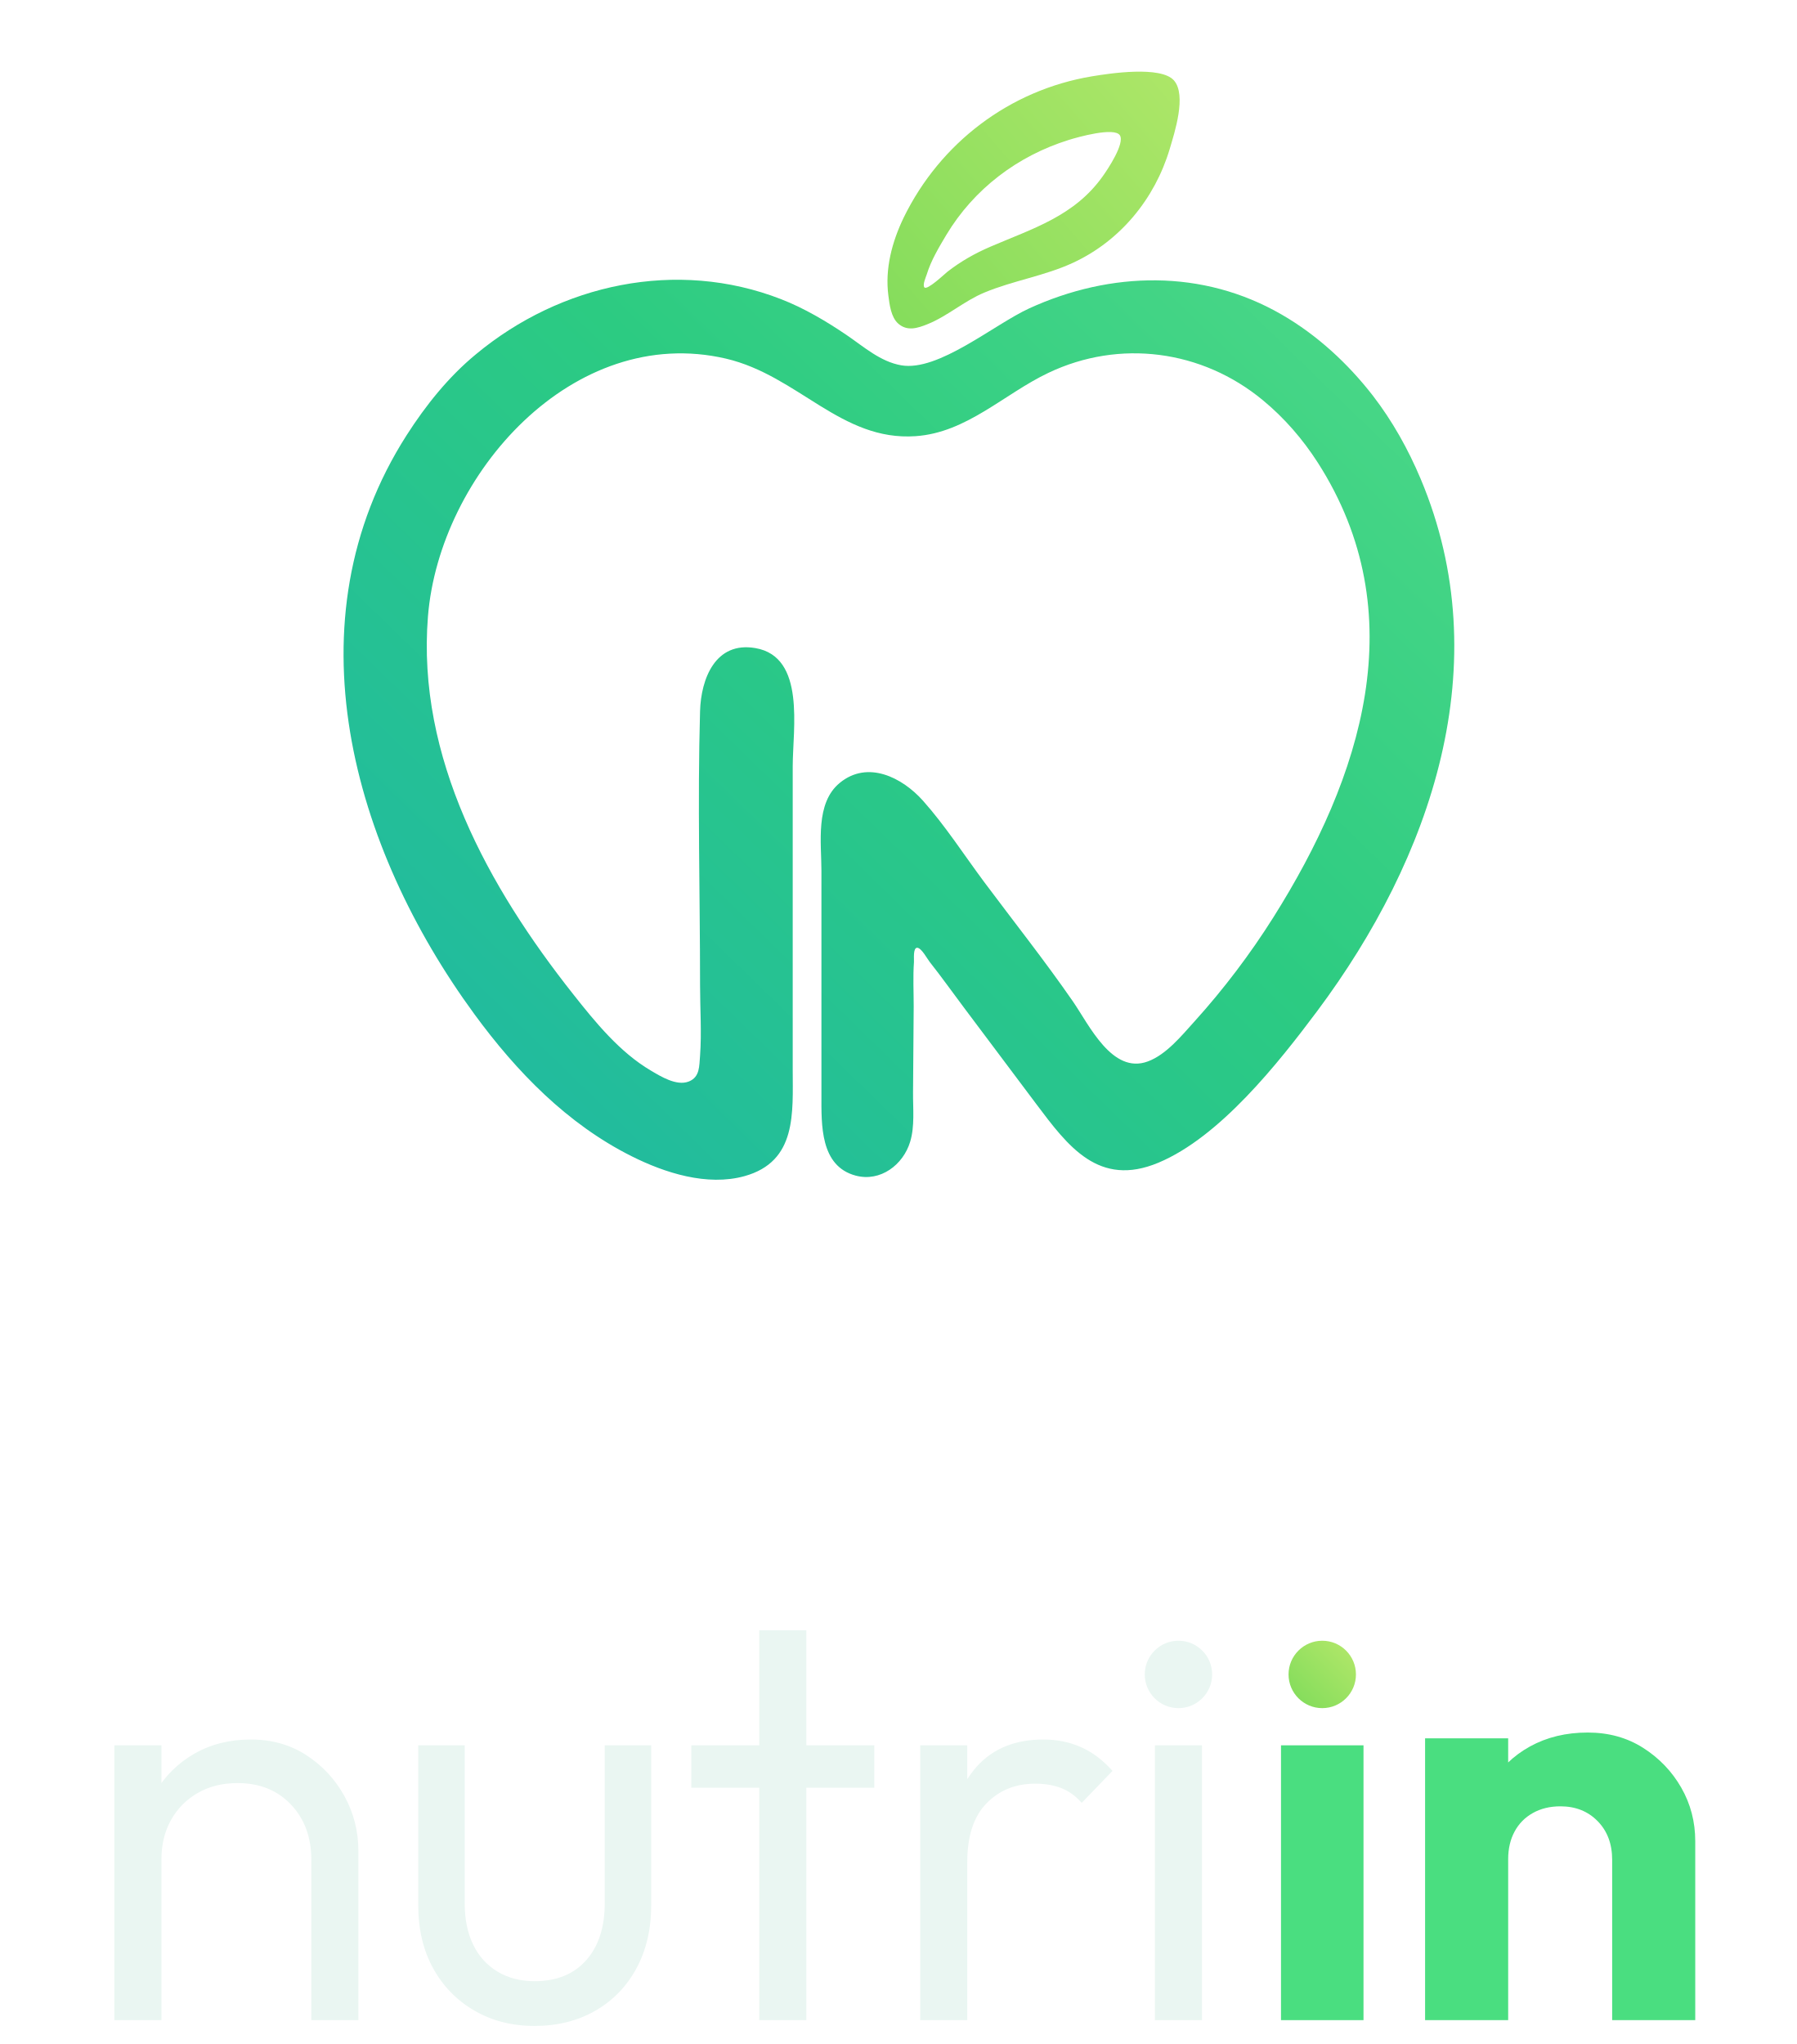
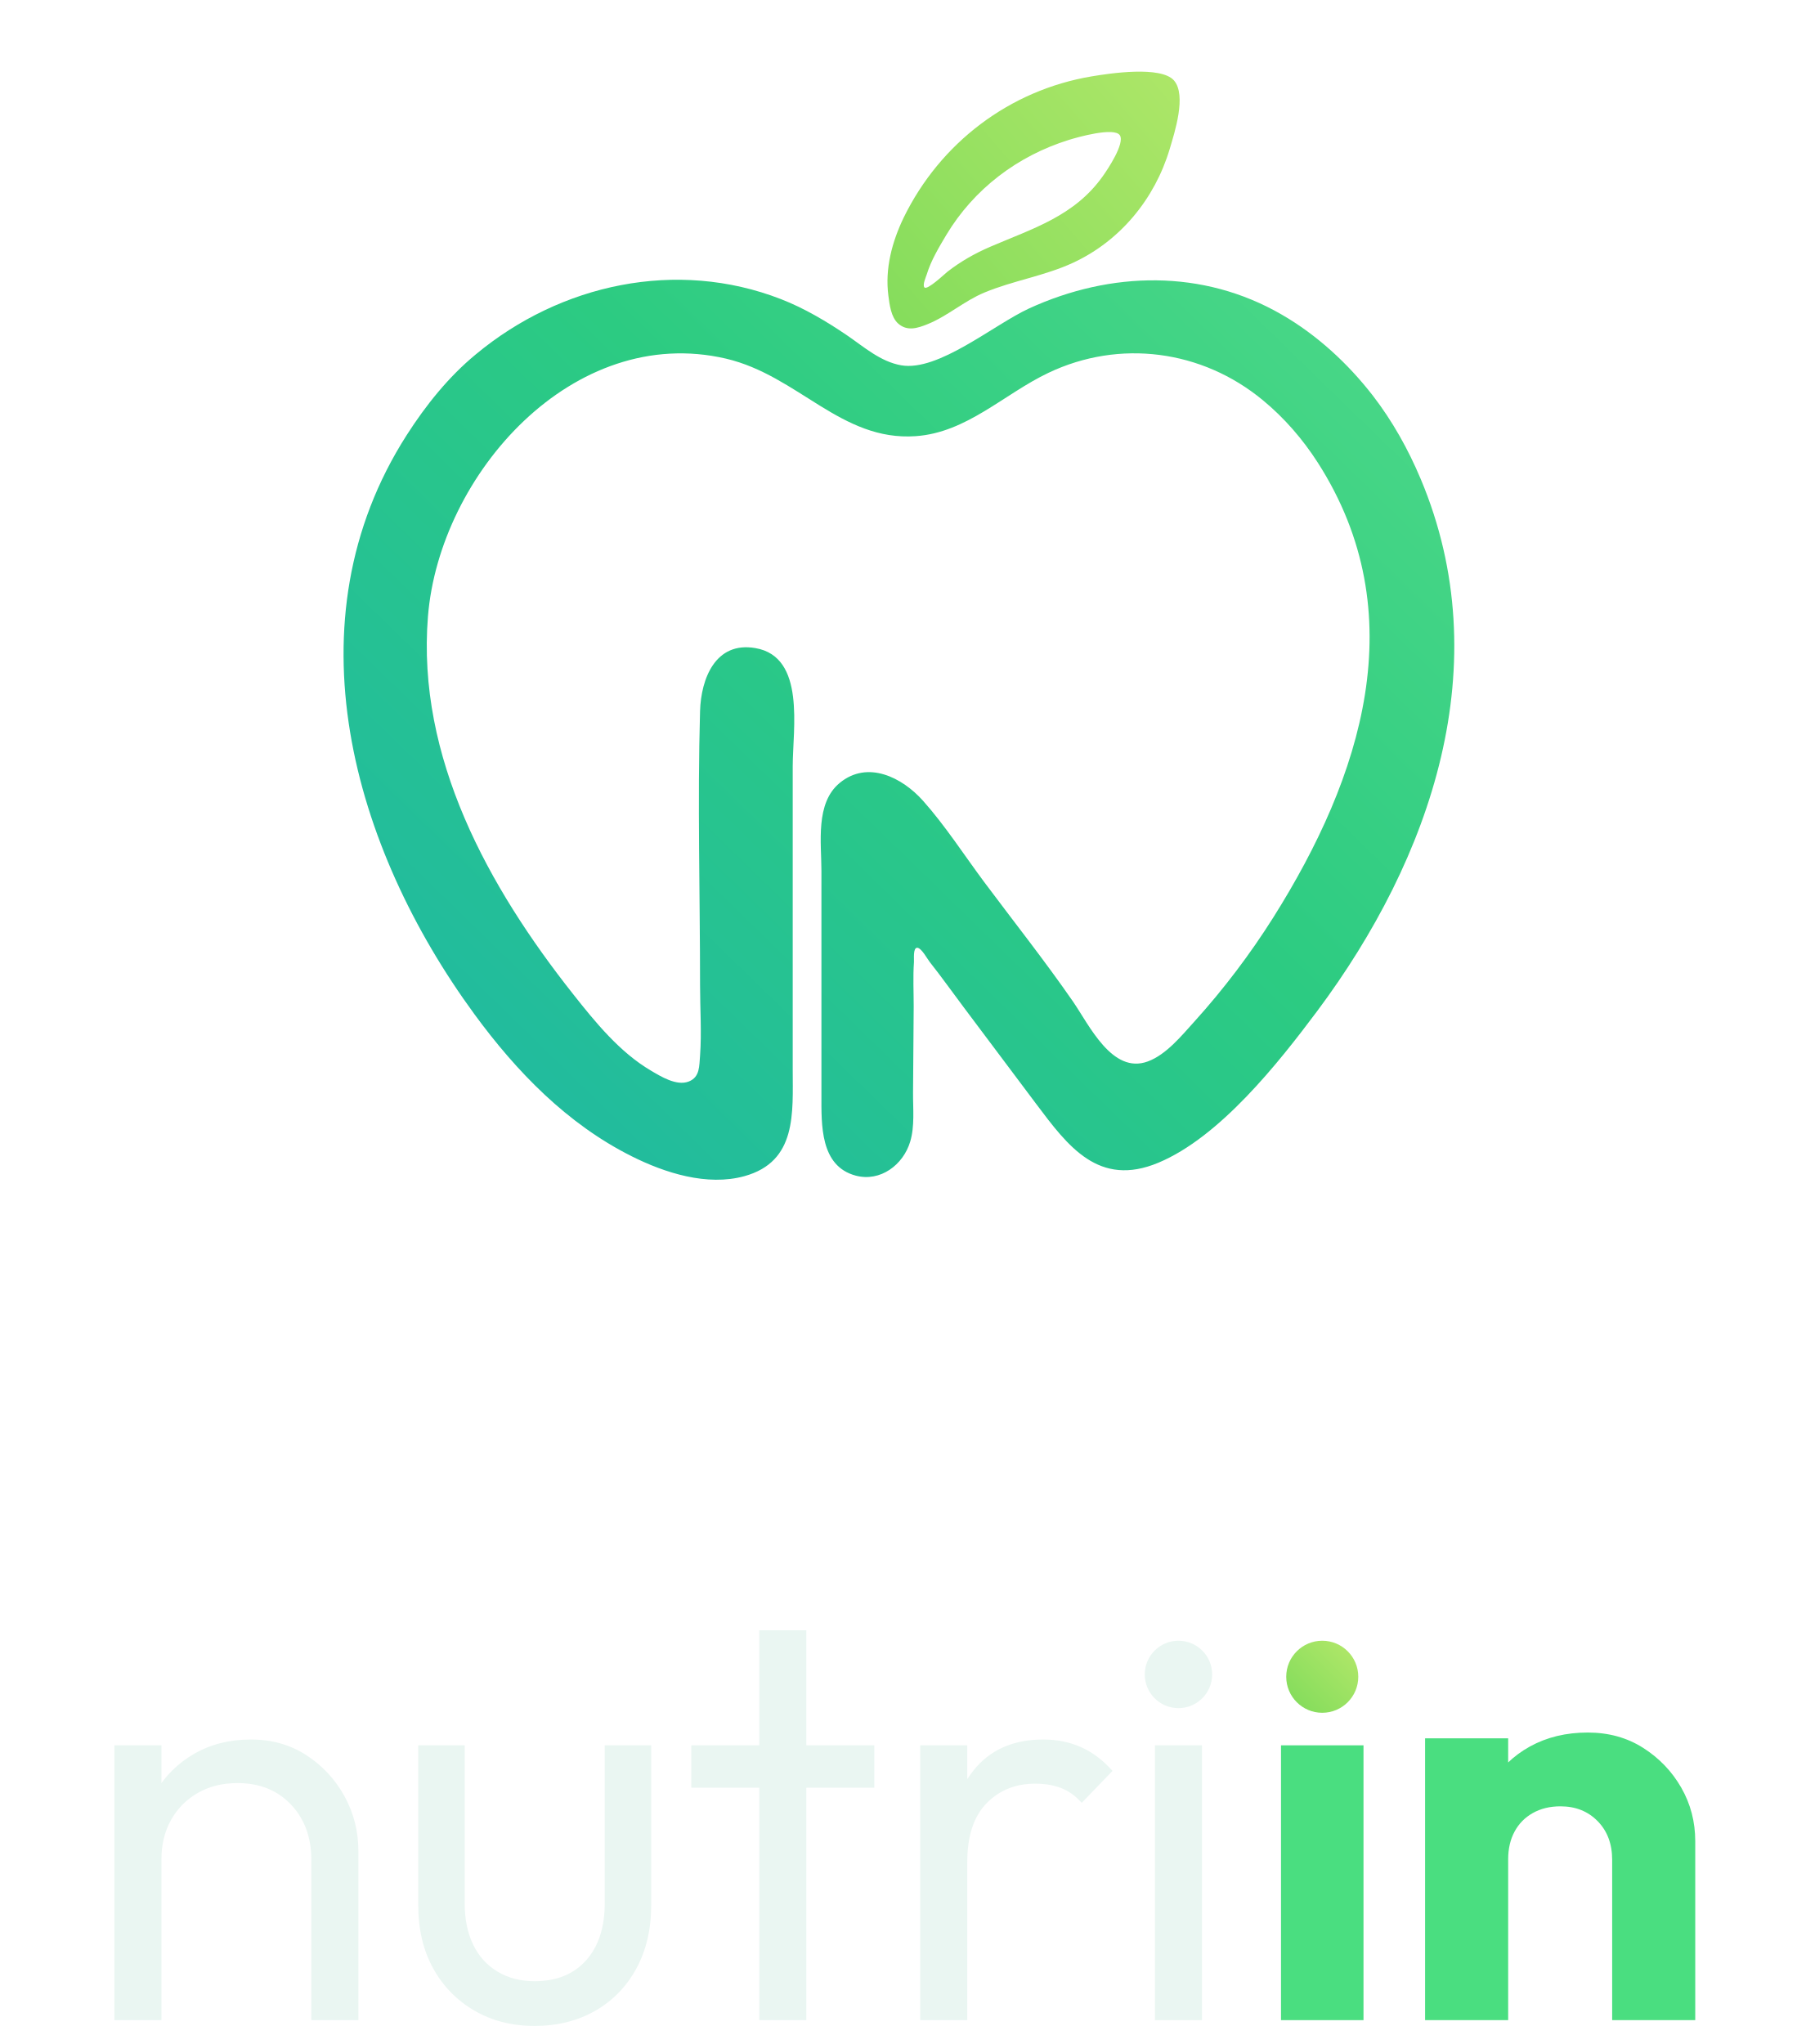
<svg xmlns="http://www.w3.org/2000/svg" viewBox="0 0 1200 1365" role="img" aria-label="Nutriin">
  <defs>
    <linearGradient id="fs" gradientUnits="userSpaceOnUse" x1="260" y1="1040" x2="980" y2="300">
      <stop offset="0" stop-color="#1FB8A4" />
      <stop offset=".55" stop-color="#2CCB82" />
      <stop offset="1" stop-color="#4ED987" />
    </linearGradient>
    <linearGradient id="fl" gradientUnits="userSpaceOnUse" x1="600" y1="440" x2="900" y2="180">
      <stop offset="0" stop-color="#7EDB5A" />
      <stop offset="1" stop-color="#B5E86A" />
    </linearGradient>
    <linearGradient id="fw" x1="0" y1="1" x2="1" y2="0">
      <stop offset="0" stop-color="#7EDB5A" />
      <stop offset="1" stop-color="#B5E86A" />
    </linearGradient>
  </defs>
  <g transform="translate(62.25,-114.96) scale(0.87156)">
    <g fill-rule="evenodd">
      <path d="M293.2,403.4 C272.2,420.7 254.8,442.5 240.2,465.3 C148.8,608.1 198.7,781.4 292.1,909.0 C324.4,953.1 363.2,993.1 412.5,1017.8 C438.0,1030.6 470.4,1041.0 499.0,1033.1 C539.4,1021.9 536.0,984.6 536.0,951.1 C536.0,873.8 536.0,796.4 536.0,719.1 C536.0,690.6 546.1,635.2 507.5,628.5 C476.7,623.1 465.7,652.1 465.0,676.8 C463.0,746.6 465.0,816.9 465.0,886.8 C465.0,904.6 466.3,923.0 465.0,940.8 C464.3,948.7 465.0,957.2 456.3,960.6 C447.0,964.2 434.9,956.7 427.3,952.2 C403.5,938.2 384.7,915.1 367.8,893.7 C302.9,811.7 247.8,712.3 256.5,604.2 C265.3,495.3 367.8,379.4 484.9,406.7 C540.2,419.7 573.1,470.1 630.2,466.1 C669.4,463.4 698.0,433.7 731.9,417.6 C786.5,391.6 849.6,400.0 896.2,438.5 C912.7,452.1 926.8,468.4 938.3,486.3 C1012.7,602.3 971.8,727.6 904.3,834.8 C886.6,862.9 866.3,889.7 844.0,914.4 C834.2,925.2 822.3,940.0 808.1,945.2 C780.8,955.3 763.2,917.3 750.7,899.2 C729.1,868.0 705.4,838.1 682.7,807.7 C667.3,787.0 652.9,764.6 635.8,745.4 C620.0,727.7 593.5,714.1 572.0,731.8 C553.2,747.3 558.0,777.7 558.0,799.2 C558.0,856.6 558.0,913.9 558.0,971.2 C558.0,993.6 556.9,1025.4 584.3,1032.7 C603.2,1037.7 620.7,1024.4 626.0,1006.7 C629.6,994.9 628.1,981.2 628.2,969.0 C628.4,947.0 628.5,925.0 628.7,903.0 C628.7,891.8 628.1,880.3 628.9,869.1 C629.1,867.1 628.0,858.1 631.4,858.1 C634.7,858.2 639.2,866.8 641.0,869.0 C650.1,880.5 658.6,892.5 667.4,904.2 C685.8,928.7 704.2,953.2 722.6,977.8 C747.0,1010.3 770.5,1041.9 816.2,1022.8 C863.3,1003.1 908.0,946.6 937.9,906.6 C1025.4,789.4 1076.9,640.8 1017.2,498.9 C1007.6,476.1 995.6,454.6 980.5,435.0 C961.4,410.4 937.8,388.6 910.8,373.0 C850.2,337.9 779.7,339.6 717.2,368.2 C690.0,380.7 647.6,416.8 619.1,411.8 C603.2,409.0 590.6,397.7 577.7,388.9 C562.0,378.2 544.8,368.0 527.0,361.1 C447.0,330.0 358.0,349.5 293.2,403.4Z" fill="url(#fs)" />
      <path d="M828.1,193.5 C818.1,182.2 778.9,188.1 765.2,190.4 C702.3,200.9 649.0,241.3 621.0,298.7 C612.1,317.2 606.6,337.8 609.3,358.4 C610.2,365.3 611.3,375.0 616.9,379.9 C623.8,385.9 631.6,383.4 639.3,380.3 C654.5,374.2 667.4,362.5 682.8,356.1 C704.8,346.9 729.2,343.3 750.9,333.2 C787.1,316.4 813.4,284.2 824.8,246.3 C828.6,233.5 838.0,204.8 828.1,193.5Z M786.7,235.6 C790.6,241.8 777.4,261.6 773.6,266.9 C751.9,297.5 720.1,306.9 687.3,321.0 C675.5,326.1 664.9,332.1 654.7,340.0 C652.4,341.8 639.0,354.6 636.9,352.1 C635.3,350.2 638.1,344.1 638.7,342.2 C642.0,331.4 648.0,321.5 653.7,311.9 C674.9,276.6 708.4,251.3 747.6,239.1 C754.0,237.1 782.5,229.0 786.7,235.6Z" fill="url(#fl)" />
    </g>
  </g>
  <g transform="translate(50,1349.065) scale(0.3880071)">
    <g fill="#EAF6F2">
      <path d="M407 0L407 -276Q407 -334 372 -371Q337 -408 280 -408Q241 -408 211.5 -391Q182 -374 165.5 -344.5Q149 -315 149 -277L114 -296Q114 -350 138.5 -392Q163 -434 205.5 -458.5Q248 -483 303 -483Q357 -483 398.5 -456Q440 -429 464 -385.5Q488 -342 488 -291L488 0ZM68 0L68 -473L149 -473L149 0ZM791 10Q733 10 687.5 -16.5Q642 -43 616.5 -89.5Q591 -136 591 -198L591 -473L671 -473L671 -201Q671 -160 685.5 -130Q700 -100 727.5 -83.5Q755 -67 791 -67Q848 -67 880 -103Q912 -139 912 -201L912 -473L992 -473L992 -198Q992 -136 966.5 -89Q941 -42 895.5 -16Q850 10 791 10ZM1178 0L1178 -671L1259 -671L1259 0ZM1061 -400L1061 -473L1376 -473L1376 -400ZM1455 0L1455 -473L1536 -473L1536 0ZM1536 -272L1504 -286Q1504 -376 1546.5 -429.5Q1589 -483 1667 -483Q1702 -483 1731.5 -470Q1761 -457 1786 -429L1733 -374Q1717 -392 1697.5 -399.5Q1678 -407 1653 -407Q1602 -407 1569 -373Q1536 -339 1536 -272Z" />
      <g transform="translate(1791,0)">
        <path d="M68 0L68 -473L149 -473L149 0Z" />
      </g>
      <circle cx="1899.5" cy="-595" r="58" />
    </g>
    <g fill="#4ADE80">
      <g transform="translate(2020,0)">
        <path d="M56 0L56 -473L198 -473L198 0Z" />
      </g>
      <g transform="translate(2268,0)">
        <path d="M378 0L378 -276Q378 -317 353 -342.5Q328 -368 289 -368Q262 -368 241.5 -356.5Q221 -345 210 -324.5Q199 -304 199 -277L143 -304Q143 -361 168 -404Q193 -447 236.5 -471Q280 -495 336 -495Q390 -495 431.5 -468.5Q473 -442 497 -400Q521 -358 521 -308L521 0ZM56 0L56 -485L199 -485L199 0Z" />
      </g>
      <g fill="url(#fw)">
-         <circle cx="2147.0" cy="-595" r="58" />
+         <circle cx="2147.0" cy="-591" r="62" />
      </g>
    </g>
  </g>
</svg>
